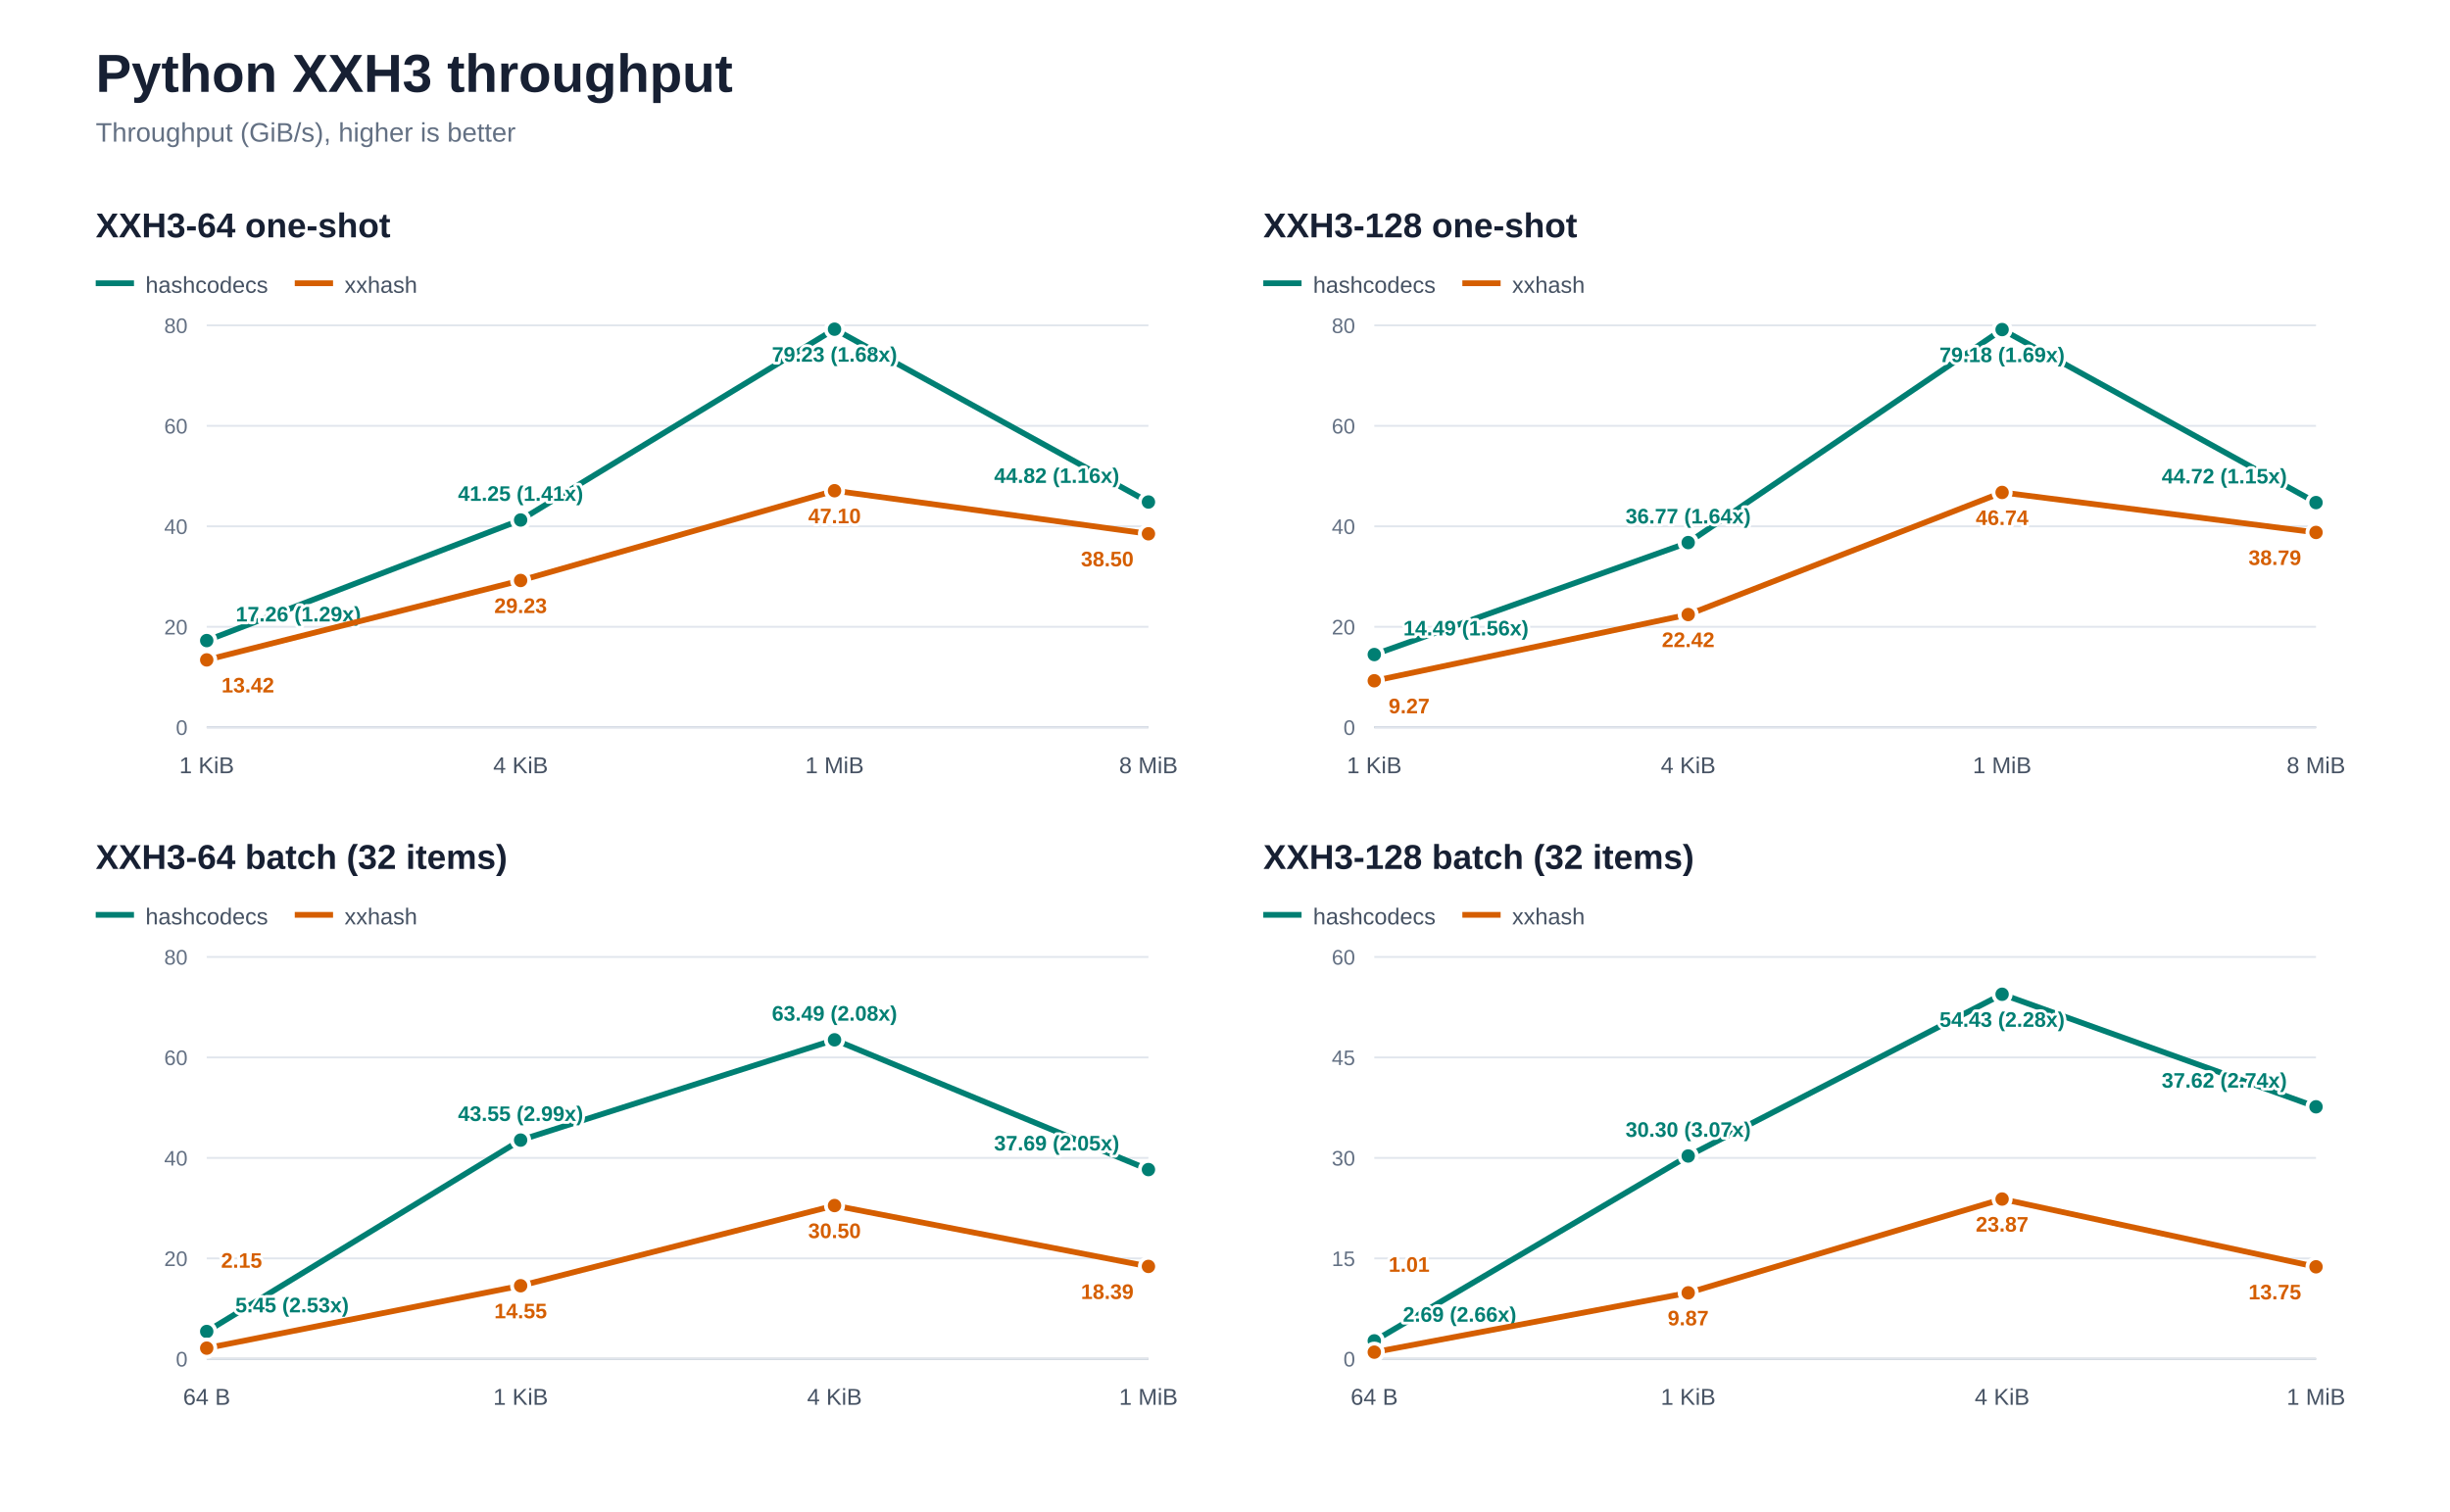
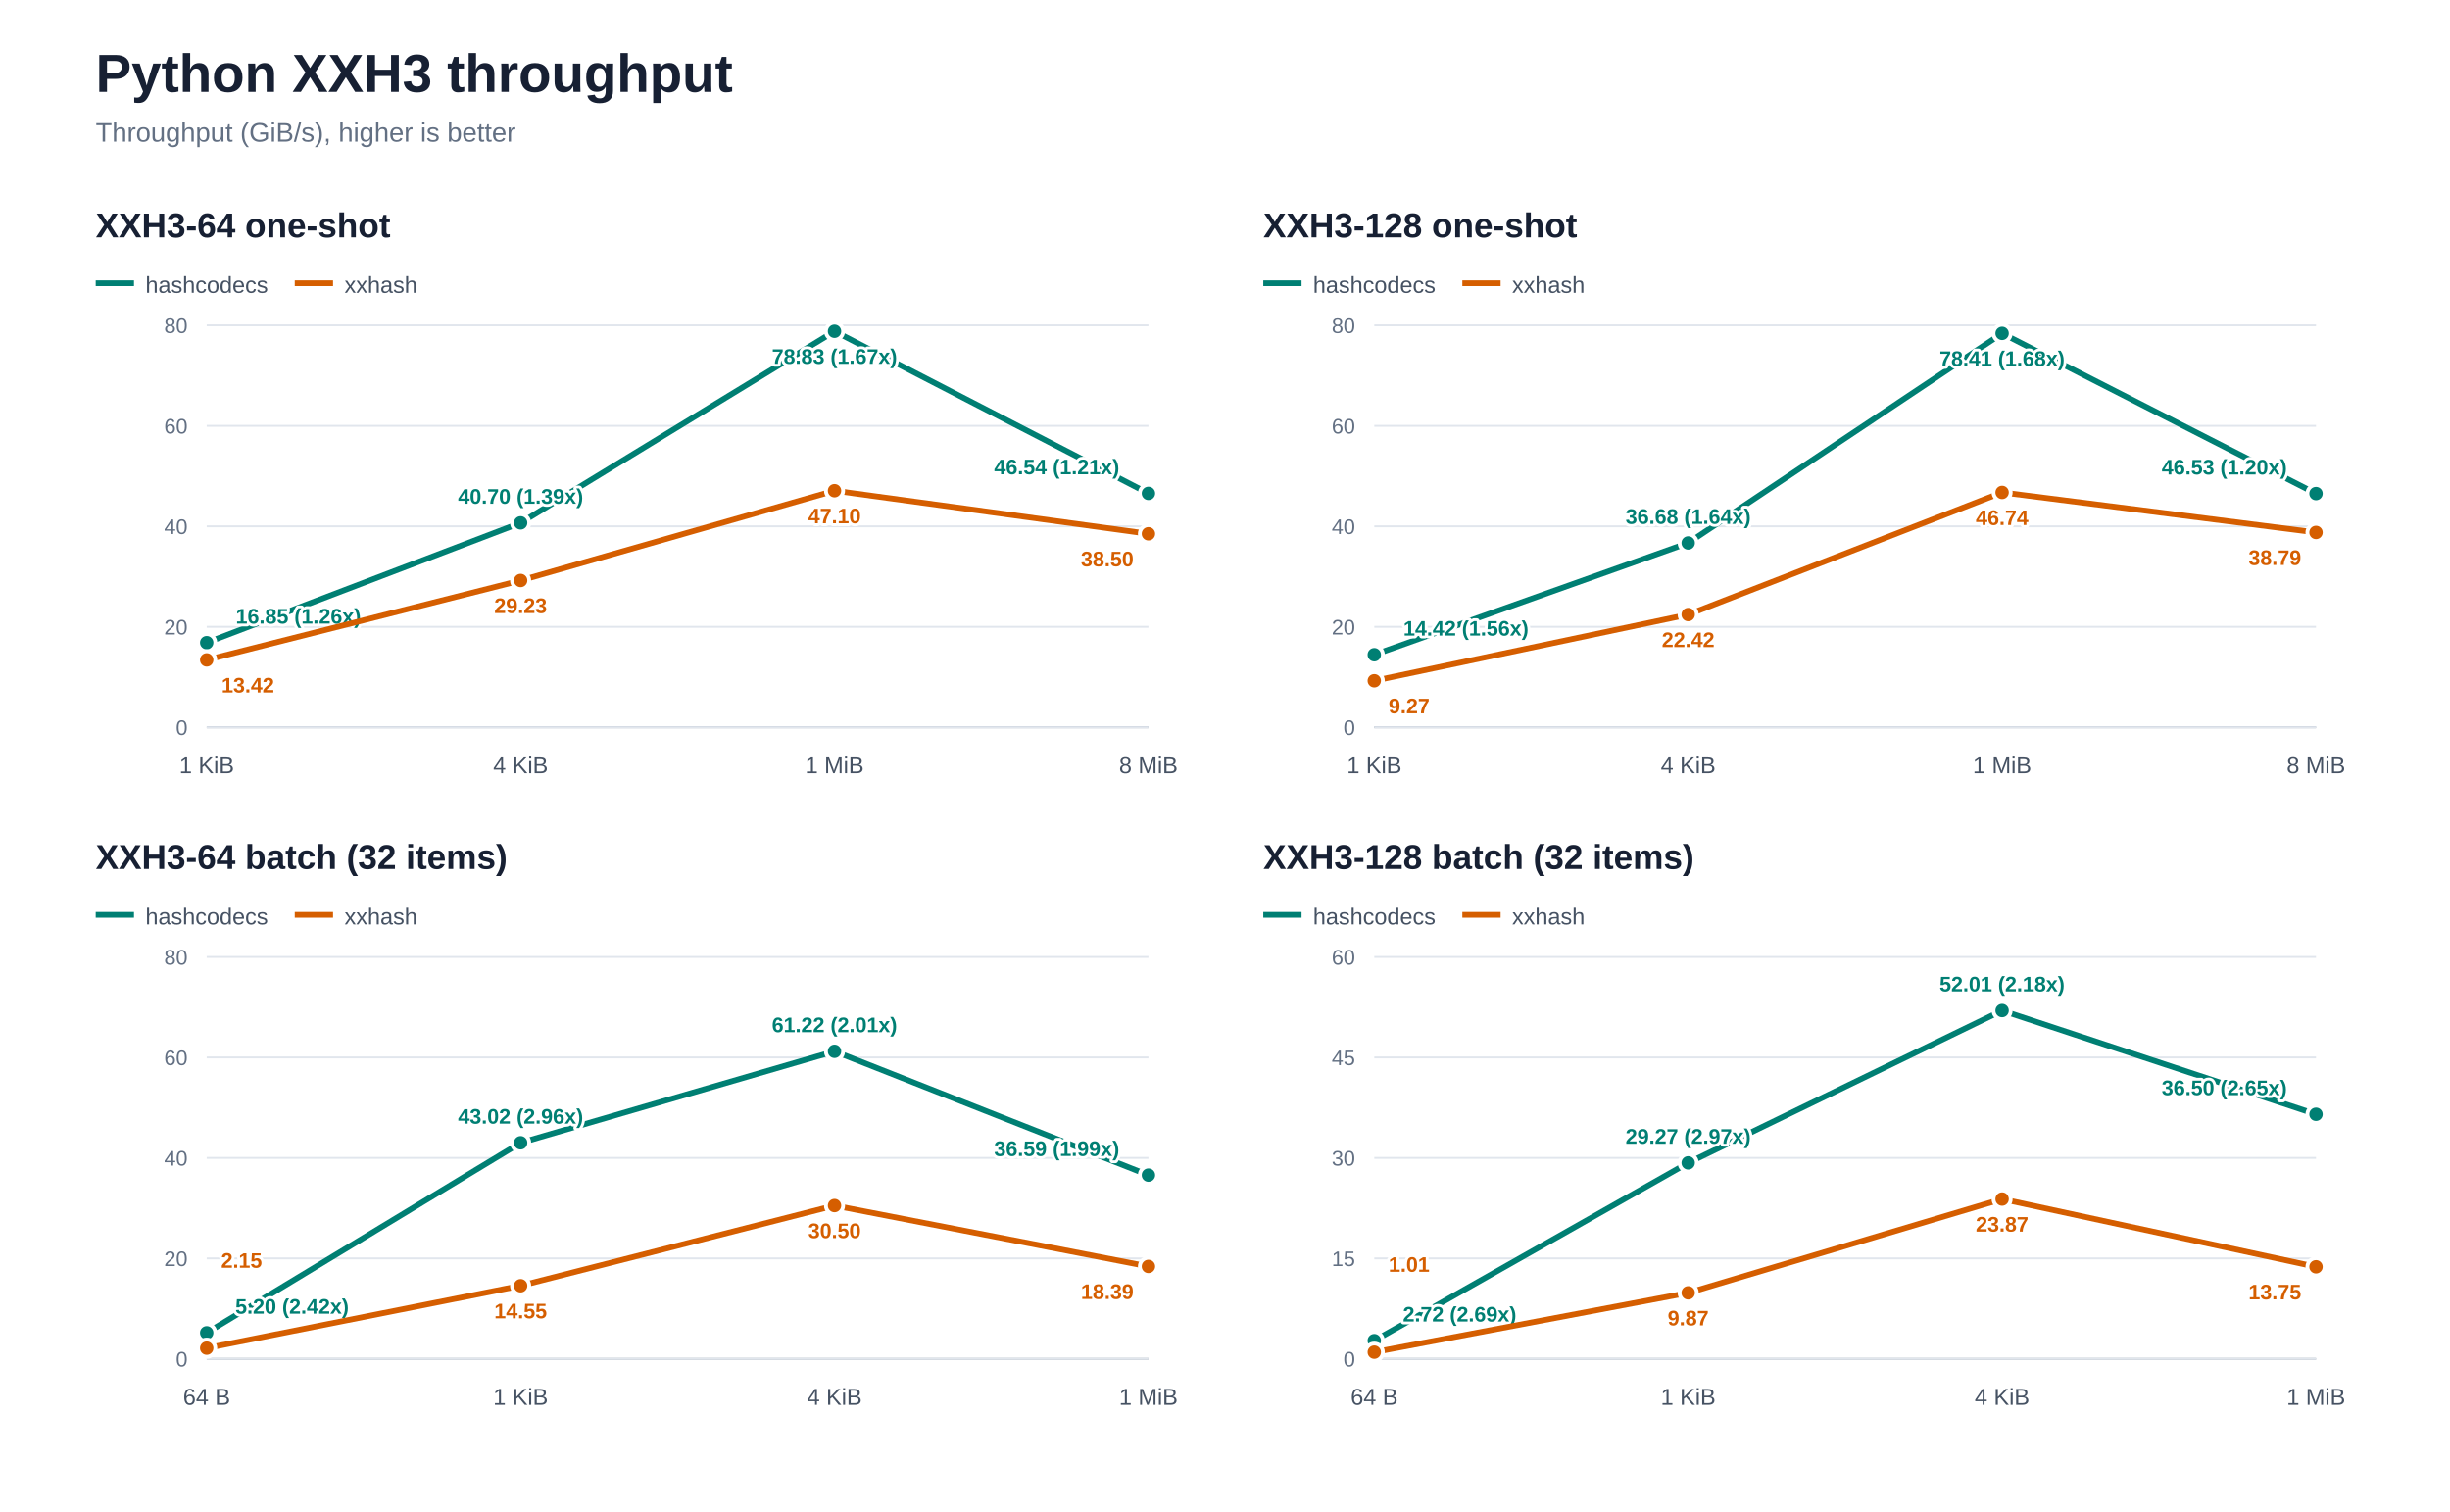
<svg xmlns="http://www.w3.org/2000/svg" width="1280" height="790" viewBox="0 0 1280 790" role="img" aria-labelledby="title desc">
  <rect width="100%" height="100%" fill="#ffffff" />
  <text x="50" y="48" fill="#172033" font-family="Segoe UI,Arial,sans-serif" font-size="28" font-weight="700">Python XXH3 throughput</text>
  <text x="50" y="74" fill="#637083" font-family="Segoe UI,Arial,sans-serif" font-size="14">Throughput (GiB/s), higher is better</text>
  <text x="50" y="124" fill="#172033" font-family="Segoe UI,Arial,sans-serif" font-size="18" font-weight="600">XXH3-64 one-shot</text>
  <line x1="108" y1="380" x2="600" y2="380" stroke="#9aa5b4" />
  <line x1="50" y1="148" x2="70" y2="148" stroke="#007f73" stroke-width="3" />
  <text x="76" y="153" fill="#465263" font-family="Segoe UI,Arial,sans-serif" font-size="12">hashcodecs</text>
  <line x1="154" y1="148" x2="174" y2="148" stroke="#d55e00" stroke-width="3" />
  <text x="180" y="153" fill="#465263" font-family="Segoe UI,Arial,sans-serif" font-size="12">xxhash</text>
  <line x1="108" y1="380.0" x2="600" y2="380.0" stroke="#e1e6ed" />
  <text x="98" y="384.0" text-anchor="end" fill="#637083" font-family="Segoe UI,Arial,sans-serif" font-size="11">0</text>
  <line x1="108" y1="327.5" x2="600" y2="327.5" stroke="#e1e6ed" />
  <text x="98" y="331.5" text-anchor="end" fill="#637083" font-family="Segoe UI,Arial,sans-serif" font-size="11">20</text>
  <line x1="108" y1="275.0" x2="600" y2="275.0" stroke="#e1e6ed" />
  <text x="98" y="279.0" text-anchor="end" fill="#637083" font-family="Segoe UI,Arial,sans-serif" font-size="11">40</text>
  <line x1="108" y1="222.5" x2="600" y2="222.5" stroke="#e1e6ed" />
  <text x="98" y="226.5" text-anchor="end" fill="#637083" font-family="Segoe UI,Arial,sans-serif" font-size="11">60</text>
  <line x1="108" y1="170.0" x2="600" y2="170.0" stroke="#e1e6ed" />
  <text x="98" y="174.0" text-anchor="end" fill="#637083" font-family="Segoe UI,Arial,sans-serif" font-size="11">80</text>
  <text x="108.0" y="404" text-anchor="middle" fill="#465263" font-family="Segoe UI,Arial,sans-serif" font-size="12">1 KiB</text>
  <text x="272.0" y="404" text-anchor="middle" fill="#465263" font-family="Segoe UI,Arial,sans-serif" font-size="12">4 KiB</text>
  <text x="436.0" y="404" text-anchor="middle" fill="#465263" font-family="Segoe UI,Arial,sans-serif" font-size="12">1 MiB</text>
  <text x="600.0" y="404" text-anchor="middle" fill="#465263" font-family="Segoe UI,Arial,sans-serif" font-size="12">8 MiB</text>
-   <polyline points="108.0,334.7 272.0,271.7 436.0,172.0 600.0,262.3" fill="none" stroke="#007f73" stroke-width="3" stroke-linejoin="round" stroke-linecap="round" />
-   <circle cx="108.0" cy="334.7" r="4.5" fill="#007f73" stroke="#ffffff" stroke-width="2" />
-   <text x="155.9" y="324.7" text-anchor="middle" fill="#007f73" font-family="Segoe UI,Arial,sans-serif" font-size="11" font-weight="600" paint-order="stroke" stroke="#ffffff" stroke-width="3" stroke-linejoin="round">17.26 (1.29x)</text>
-   <circle cx="272.0" cy="271.7" r="4.5" fill="#007f73" stroke="#ffffff" stroke-width="2" />
-   <text x="272.0" y="261.7" text-anchor="middle" fill="#007f73" font-family="Segoe UI,Arial,sans-serif" font-size="11" font-weight="600" paint-order="stroke" stroke="#ffffff" stroke-width="3" stroke-linejoin="round">41.25 (1.41x)</text>
-   <circle cx="436.0" cy="172.0" r="4.5" fill="#007f73" stroke="#ffffff" stroke-width="2" />
-   <text x="436.0" y="189.0" text-anchor="middle" fill="#007f73" font-family="Segoe UI,Arial,sans-serif" font-size="11" font-weight="600" paint-order="stroke" stroke="#ffffff" stroke-width="3" stroke-linejoin="round">79.23 (1.68x)</text>
-   <circle cx="600.0" cy="262.3" r="4.5" fill="#007f73" stroke="#ffffff" stroke-width="2" />
-   <text x="552.1" y="252.3" text-anchor="middle" fill="#007f73" font-family="Segoe UI,Arial,sans-serif" font-size="11" font-weight="600" paint-order="stroke" stroke="#ffffff" stroke-width="3" stroke-linejoin="round">44.82 (1.16x)</text>
+   <polyline points="108.0,335.8 272.0,273.2 436.0,173.1 600.0,257.8" fill="none" stroke="#007f73" stroke-width="3" stroke-linejoin="round" stroke-linecap="round" />
+   <circle cx="108.0" cy="335.8" r="4.5" fill="#007f73" stroke="#ffffff" stroke-width="2" />
+   <text x="155.9" y="325.8" text-anchor="middle" fill="#007f73" font-family="Segoe UI,Arial,sans-serif" font-size="11" font-weight="600" paint-order="stroke" stroke="#ffffff" stroke-width="3" stroke-linejoin="round">16.85 (1.26x)</text>
+   <circle cx="272.0" cy="273.2" r="4.5" fill="#007f73" stroke="#ffffff" stroke-width="2" />
+   <text x="272.0" y="263.2" text-anchor="middle" fill="#007f73" font-family="Segoe UI,Arial,sans-serif" font-size="11" font-weight="600" paint-order="stroke" stroke="#ffffff" stroke-width="3" stroke-linejoin="round">40.70 (1.39x)</text>
+   <circle cx="436.0" cy="173.1" r="4.5" fill="#007f73" stroke="#ffffff" stroke-width="2" />
+   <text x="436.0" y="190.1" text-anchor="middle" fill="#007f73" font-family="Segoe UI,Arial,sans-serif" font-size="11" font-weight="600" paint-order="stroke" stroke="#ffffff" stroke-width="3" stroke-linejoin="round">78.83 (1.67x)</text>
+   <circle cx="600.0" cy="257.8" r="4.5" fill="#007f73" stroke="#ffffff" stroke-width="2" />
+   <text x="552.1" y="247.8" text-anchor="middle" fill="#007f73" font-family="Segoe UI,Arial,sans-serif" font-size="11" font-weight="600" paint-order="stroke" stroke="#ffffff" stroke-width="3" stroke-linejoin="round">46.54 (1.21x)</text>
  <polyline points="108.0,344.8 272.0,303.3 436.0,256.4 600.0,278.9" fill="none" stroke="#d55e00" stroke-width="3" stroke-linejoin="round" stroke-linecap="round" />
  <circle cx="108.0" cy="344.8" r="4.5" fill="#d55e00" stroke="#ffffff" stroke-width="2" />
  <text x="129.5" y="361.8" text-anchor="middle" fill="#d55e00" font-family="Segoe UI,Arial,sans-serif" font-size="11" font-weight="600" paint-order="stroke" stroke="#ffffff" stroke-width="3" stroke-linejoin="round">13.42</text>
  <circle cx="272.0" cy="303.3" r="4.5" fill="#d55e00" stroke="#ffffff" stroke-width="2" />
  <text x="272.0" y="320.3" text-anchor="middle" fill="#d55e00" font-family="Segoe UI,Arial,sans-serif" font-size="11" font-weight="600" paint-order="stroke" stroke="#ffffff" stroke-width="3" stroke-linejoin="round">29.23</text>
  <circle cx="436.0" cy="256.4" r="4.5" fill="#d55e00" stroke="#ffffff" stroke-width="2" />
  <text x="436.0" y="273.4" text-anchor="middle" fill="#d55e00" font-family="Segoe UI,Arial,sans-serif" font-size="11" font-weight="600" paint-order="stroke" stroke="#ffffff" stroke-width="3" stroke-linejoin="round">47.10</text>
  <circle cx="600.0" cy="278.9" r="4.5" fill="#d55e00" stroke="#ffffff" stroke-width="2" />
  <text x="578.5" y="295.9" text-anchor="middle" fill="#d55e00" font-family="Segoe UI,Arial,sans-serif" font-size="11" font-weight="600" paint-order="stroke" stroke="#ffffff" stroke-width="3" stroke-linejoin="round">38.50</text>
  <text x="660" y="124" fill="#172033" font-family="Segoe UI,Arial,sans-serif" font-size="18" font-weight="600">XXH3-128 one-shot</text>
  <line x1="718" y1="380" x2="1210" y2="380" stroke="#9aa5b4" />
  <line x1="660" y1="148" x2="680" y2="148" stroke="#007f73" stroke-width="3" />
  <text x="686" y="153" fill="#465263" font-family="Segoe UI,Arial,sans-serif" font-size="12">hashcodecs</text>
  <line x1="764" y1="148" x2="784" y2="148" stroke="#d55e00" stroke-width="3" />
  <text x="790" y="153" fill="#465263" font-family="Segoe UI,Arial,sans-serif" font-size="12">xxhash</text>
  <line x1="718" y1="380.0" x2="1210" y2="380.0" stroke="#e1e6ed" />
  <text x="708" y="384.0" text-anchor="end" fill="#637083" font-family="Segoe UI,Arial,sans-serif" font-size="11">0</text>
  <line x1="718" y1="327.5" x2="1210" y2="327.5" stroke="#e1e6ed" />
  <text x="708" y="331.5" text-anchor="end" fill="#637083" font-family="Segoe UI,Arial,sans-serif" font-size="11">20</text>
  <line x1="718" y1="275.0" x2="1210" y2="275.0" stroke="#e1e6ed" />
  <text x="708" y="279.0" text-anchor="end" fill="#637083" font-family="Segoe UI,Arial,sans-serif" font-size="11">40</text>
  <line x1="718" y1="222.5" x2="1210" y2="222.5" stroke="#e1e6ed" />
  <text x="708" y="226.5" text-anchor="end" fill="#637083" font-family="Segoe UI,Arial,sans-serif" font-size="11">60</text>
  <line x1="718" y1="170.0" x2="1210" y2="170.0" stroke="#e1e6ed" />
  <text x="708" y="174.0" text-anchor="end" fill="#637083" font-family="Segoe UI,Arial,sans-serif" font-size="11">80</text>
  <text x="718.0" y="404" text-anchor="middle" fill="#465263" font-family="Segoe UI,Arial,sans-serif" font-size="12">1 KiB</text>
  <text x="882.0" y="404" text-anchor="middle" fill="#465263" font-family="Segoe UI,Arial,sans-serif" font-size="12">4 KiB</text>
  <text x="1046.0" y="404" text-anchor="middle" fill="#465263" font-family="Segoe UI,Arial,sans-serif" font-size="12">1 MiB</text>
  <text x="1210.0" y="404" text-anchor="middle" fill="#465263" font-family="Segoe UI,Arial,sans-serif" font-size="12">8 MiB</text>
-   <polyline points="718.0,342.0 882.0,283.5 1046.0,172.2 1210.0,262.6" fill="none" stroke="#007f73" stroke-width="3" stroke-linejoin="round" stroke-linecap="round" />
-   <circle cx="718.0" cy="342.0" r="4.5" fill="#007f73" stroke="#ffffff" stroke-width="2" />
-   <text x="765.9" y="332.0" text-anchor="middle" fill="#007f73" font-family="Segoe UI,Arial,sans-serif" font-size="11" font-weight="600" paint-order="stroke" stroke="#ffffff" stroke-width="3" stroke-linejoin="round">14.49 (1.56x)</text>
-   <circle cx="882.0" cy="283.5" r="4.5" fill="#007f73" stroke="#ffffff" stroke-width="2" />
-   <text x="882.0" y="273.5" text-anchor="middle" fill="#007f73" font-family="Segoe UI,Arial,sans-serif" font-size="11" font-weight="600" paint-order="stroke" stroke="#ffffff" stroke-width="3" stroke-linejoin="round">36.77 (1.64x)</text>
-   <circle cx="1046.0" cy="172.2" r="4.5" fill="#007f73" stroke="#ffffff" stroke-width="2" />
-   <text x="1046.0" y="189.2" text-anchor="middle" fill="#007f73" font-family="Segoe UI,Arial,sans-serif" font-size="11" font-weight="600" paint-order="stroke" stroke="#ffffff" stroke-width="3" stroke-linejoin="round">79.18 (1.69x)</text>
-   <circle cx="1210.0" cy="262.6" r="4.5" fill="#007f73" stroke="#ffffff" stroke-width="2" />
-   <text x="1162.1" y="252.6" text-anchor="middle" fill="#007f73" font-family="Segoe UI,Arial,sans-serif" font-size="11" font-weight="600" paint-order="stroke" stroke="#ffffff" stroke-width="3" stroke-linejoin="round">44.72 (1.15x)</text>
+   <polyline points="718.0,342.1 882.0,283.7 1046.0,174.2 1210.0,257.9" fill="none" stroke="#007f73" stroke-width="3" stroke-linejoin="round" stroke-linecap="round" />
+   <circle cx="718.0" cy="342.1" r="4.5" fill="#007f73" stroke="#ffffff" stroke-width="2" />
+   <text x="765.9" y="332.1" text-anchor="middle" fill="#007f73" font-family="Segoe UI,Arial,sans-serif" font-size="11" font-weight="600" paint-order="stroke" stroke="#ffffff" stroke-width="3" stroke-linejoin="round">14.42 (1.56x)</text>
+   <circle cx="882.0" cy="283.7" r="4.5" fill="#007f73" stroke="#ffffff" stroke-width="2" />
+   <text x="882.0" y="273.7" text-anchor="middle" fill="#007f73" font-family="Segoe UI,Arial,sans-serif" font-size="11" font-weight="600" paint-order="stroke" stroke="#ffffff" stroke-width="3" stroke-linejoin="round">36.68 (1.64x)</text>
+   <circle cx="1046.0" cy="174.2" r="4.5" fill="#007f73" stroke="#ffffff" stroke-width="2" />
+   <text x="1046.0" y="191.2" text-anchor="middle" fill="#007f73" font-family="Segoe UI,Arial,sans-serif" font-size="11" font-weight="600" paint-order="stroke" stroke="#ffffff" stroke-width="3" stroke-linejoin="round">78.41 (1.68x)</text>
+   <circle cx="1210.0" cy="257.9" r="4.5" fill="#007f73" stroke="#ffffff" stroke-width="2" />
+   <text x="1162.1" y="247.9" text-anchor="middle" fill="#007f73" font-family="Segoe UI,Arial,sans-serif" font-size="11" font-weight="600" paint-order="stroke" stroke="#ffffff" stroke-width="3" stroke-linejoin="round">46.53 (1.20x)</text>
  <polyline points="718.0,355.7 882.0,321.1 1046.0,257.3 1210.0,278.2" fill="none" stroke="#d55e00" stroke-width="3" stroke-linejoin="round" stroke-linecap="round" />
  <circle cx="718.0" cy="355.7" r="4.5" fill="#d55e00" stroke="#ffffff" stroke-width="2" />
  <text x="736.2" y="372.7" text-anchor="middle" fill="#d55e00" font-family="Segoe UI,Arial,sans-serif" font-size="11" font-weight="600" paint-order="stroke" stroke="#ffffff" stroke-width="3" stroke-linejoin="round">9.27</text>
  <circle cx="882.0" cy="321.1" r="4.5" fill="#d55e00" stroke="#ffffff" stroke-width="2" />
  <text x="882.0" y="338.1" text-anchor="middle" fill="#d55e00" font-family="Segoe UI,Arial,sans-serif" font-size="11" font-weight="600" paint-order="stroke" stroke="#ffffff" stroke-width="3" stroke-linejoin="round">22.42</text>
  <circle cx="1046.0" cy="257.3" r="4.5" fill="#d55e00" stroke="#ffffff" stroke-width="2" />
  <text x="1046.0" y="274.3" text-anchor="middle" fill="#d55e00" font-family="Segoe UI,Arial,sans-serif" font-size="11" font-weight="600" paint-order="stroke" stroke="#ffffff" stroke-width="3" stroke-linejoin="round">46.74</text>
  <circle cx="1210.0" cy="278.2" r="4.5" fill="#d55e00" stroke="#ffffff" stroke-width="2" />
  <text x="1188.5" y="295.2" text-anchor="middle" fill="#d55e00" font-family="Segoe UI,Arial,sans-serif" font-size="11" font-weight="600" paint-order="stroke" stroke="#ffffff" stroke-width="3" stroke-linejoin="round">38.79</text>
  <text x="50" y="454" fill="#172033" font-family="Segoe UI,Arial,sans-serif" font-size="18" font-weight="600">XXH3-64 batch (32 items)</text>
  <line x1="108" y1="710" x2="600" y2="710" stroke="#9aa5b4" />
  <line x1="50" y1="478" x2="70" y2="478" stroke="#007f73" stroke-width="3" />
  <text x="76" y="483" fill="#465263" font-family="Segoe UI,Arial,sans-serif" font-size="12">hashcodecs</text>
  <line x1="154" y1="478" x2="174" y2="478" stroke="#d55e00" stroke-width="3" />
  <text x="180" y="483" fill="#465263" font-family="Segoe UI,Arial,sans-serif" font-size="12">xxhash</text>
  <line x1="108" y1="710.0" x2="600" y2="710.0" stroke="#e1e6ed" />
  <text x="98" y="714.0" text-anchor="end" fill="#637083" font-family="Segoe UI,Arial,sans-serif" font-size="11">0</text>
  <line x1="108" y1="657.5" x2="600" y2="657.5" stroke="#e1e6ed" />
  <text x="98" y="661.5" text-anchor="end" fill="#637083" font-family="Segoe UI,Arial,sans-serif" font-size="11">20</text>
  <line x1="108" y1="605.0" x2="600" y2="605.0" stroke="#e1e6ed" />
  <text x="98" y="609.0" text-anchor="end" fill="#637083" font-family="Segoe UI,Arial,sans-serif" font-size="11">40</text>
  <line x1="108" y1="552.5" x2="600" y2="552.5" stroke="#e1e6ed" />
  <text x="98" y="556.5" text-anchor="end" fill="#637083" font-family="Segoe UI,Arial,sans-serif" font-size="11">60</text>
  <line x1="108" y1="500.0" x2="600" y2="500.0" stroke="#e1e6ed" />
  <text x="98" y="504.0" text-anchor="end" fill="#637083" font-family="Segoe UI,Arial,sans-serif" font-size="11">80</text>
  <text x="108.0" y="734" text-anchor="middle" fill="#465263" font-family="Segoe UI,Arial,sans-serif" font-size="12">64 B</text>
  <text x="272.0" y="734" text-anchor="middle" fill="#465263" font-family="Segoe UI,Arial,sans-serif" font-size="12">1 KiB</text>
  <text x="436.0" y="734" text-anchor="middle" fill="#465263" font-family="Segoe UI,Arial,sans-serif" font-size="12">4 KiB</text>
  <text x="600.0" y="734" text-anchor="middle" fill="#465263" font-family="Segoe UI,Arial,sans-serif" font-size="12">1 MiB</text>
-   <polyline points="108.0,695.7 272.0,595.7 436.0,543.3 600.0,611.1" fill="none" stroke="#007f73" stroke-width="3" stroke-linejoin="round" stroke-linecap="round" />
-   <circle cx="108.0" cy="695.7" r="4.5" fill="#007f73" stroke="#ffffff" stroke-width="2" />
-   <text x="152.6" y="685.7" text-anchor="middle" fill="#007f73" font-family="Segoe UI,Arial,sans-serif" font-size="11" font-weight="600" paint-order="stroke" stroke="#ffffff" stroke-width="3" stroke-linejoin="round">5.45 (2.53x)</text>
-   <circle cx="272.0" cy="595.7" r="4.5" fill="#007f73" stroke="#ffffff" stroke-width="2" />
-   <text x="272.0" y="585.7" text-anchor="middle" fill="#007f73" font-family="Segoe UI,Arial,sans-serif" font-size="11" font-weight="600" paint-order="stroke" stroke="#ffffff" stroke-width="3" stroke-linejoin="round">43.55 (2.99x)</text>
-   <circle cx="436.0" cy="543.3" r="4.5" fill="#007f73" stroke="#ffffff" stroke-width="2" />
-   <text x="436.0" y="533.3" text-anchor="middle" fill="#007f73" font-family="Segoe UI,Arial,sans-serif" font-size="11" font-weight="600" paint-order="stroke" stroke="#ffffff" stroke-width="3" stroke-linejoin="round">63.49 (2.08x)</text>
-   <circle cx="600.0" cy="611.1" r="4.5" fill="#007f73" stroke="#ffffff" stroke-width="2" />
-   <text x="552.1" y="601.1" text-anchor="middle" fill="#007f73" font-family="Segoe UI,Arial,sans-serif" font-size="11" font-weight="600" paint-order="stroke" stroke="#ffffff" stroke-width="3" stroke-linejoin="round">37.69 (2.05x)</text>
+   <polyline points="108.0,696.4 272.0,597.1 436.0,549.3 600.0,614.0" fill="none" stroke="#007f73" stroke-width="3" stroke-linejoin="round" stroke-linecap="round" />
+   <circle cx="108.0" cy="696.4" r="4.5" fill="#007f73" stroke="#ffffff" stroke-width="2" />
+   <text x="152.6" y="686.4" text-anchor="middle" fill="#007f73" font-family="Segoe UI,Arial,sans-serif" font-size="11" font-weight="600" paint-order="stroke" stroke="#ffffff" stroke-width="3" stroke-linejoin="round">5.20 (2.42x)</text>
+   <circle cx="272.0" cy="597.1" r="4.5" fill="#007f73" stroke="#ffffff" stroke-width="2" />
+   <text x="272.0" y="587.1" text-anchor="middle" fill="#007f73" font-family="Segoe UI,Arial,sans-serif" font-size="11" font-weight="600" paint-order="stroke" stroke="#ffffff" stroke-width="3" stroke-linejoin="round">43.02 (2.96x)</text>
+   <circle cx="436.0" cy="549.3" r="4.5" fill="#007f73" stroke="#ffffff" stroke-width="2" />
+   <text x="436.0" y="539.3" text-anchor="middle" fill="#007f73" font-family="Segoe UI,Arial,sans-serif" font-size="11" font-weight="600" paint-order="stroke" stroke="#ffffff" stroke-width="3" stroke-linejoin="round">61.22 (2.01x)</text>
+   <circle cx="600.0" cy="614.0" r="4.5" fill="#007f73" stroke="#ffffff" stroke-width="2" />
+   <text x="552.1" y="604.0" text-anchor="middle" fill="#007f73" font-family="Segoe UI,Arial,sans-serif" font-size="11" font-weight="600" paint-order="stroke" stroke="#ffffff" stroke-width="3" stroke-linejoin="round">36.59 (1.99x)</text>
  <polyline points="108.0,704.4 272.0,671.8 436.0,629.9 600.0,661.7" fill="none" stroke="#d55e00" stroke-width="3" stroke-linejoin="round" stroke-linecap="round" />
  <circle cx="108.0" cy="704.4" r="4.5" fill="#d55e00" stroke="#ffffff" stroke-width="2" />
  <text x="126.2" y="662.4" text-anchor="middle" fill="#d55e00" font-family="Segoe UI,Arial,sans-serif" font-size="11" font-weight="600" paint-order="stroke" stroke="#ffffff" stroke-width="3" stroke-linejoin="round">2.15</text>
  <circle cx="272.0" cy="671.8" r="4.5" fill="#d55e00" stroke="#ffffff" stroke-width="2" />
  <text x="272.0" y="688.8" text-anchor="middle" fill="#d55e00" font-family="Segoe UI,Arial,sans-serif" font-size="11" font-weight="600" paint-order="stroke" stroke="#ffffff" stroke-width="3" stroke-linejoin="round">14.55</text>
  <circle cx="436.0" cy="629.9" r="4.5" fill="#d55e00" stroke="#ffffff" stroke-width="2" />
  <text x="436.0" y="646.9" text-anchor="middle" fill="#d55e00" font-family="Segoe UI,Arial,sans-serif" font-size="11" font-weight="600" paint-order="stroke" stroke="#ffffff" stroke-width="3" stroke-linejoin="round">30.50</text>
  <circle cx="600.0" cy="661.7" r="4.5" fill="#d55e00" stroke="#ffffff" stroke-width="2" />
  <text x="578.5" y="678.7" text-anchor="middle" fill="#d55e00" font-family="Segoe UI,Arial,sans-serif" font-size="11" font-weight="600" paint-order="stroke" stroke="#ffffff" stroke-width="3" stroke-linejoin="round">18.39</text>
  <text x="660" y="454" fill="#172033" font-family="Segoe UI,Arial,sans-serif" font-size="18" font-weight="600">XXH3-128 batch (32 items)</text>
  <line x1="718" y1="710" x2="1210" y2="710" stroke="#9aa5b4" />
  <line x1="660" y1="478" x2="680" y2="478" stroke="#007f73" stroke-width="3" />
  <text x="686" y="483" fill="#465263" font-family="Segoe UI,Arial,sans-serif" font-size="12">hashcodecs</text>
  <line x1="764" y1="478" x2="784" y2="478" stroke="#d55e00" stroke-width="3" />
  <text x="790" y="483" fill="#465263" font-family="Segoe UI,Arial,sans-serif" font-size="12">xxhash</text>
  <line x1="718" y1="710.0" x2="1210" y2="710.0" stroke="#e1e6ed" />
  <text x="708" y="714.0" text-anchor="end" fill="#637083" font-family="Segoe UI,Arial,sans-serif" font-size="11">0</text>
  <line x1="718" y1="657.5" x2="1210" y2="657.5" stroke="#e1e6ed" />
  <text x="708" y="661.5" text-anchor="end" fill="#637083" font-family="Segoe UI,Arial,sans-serif" font-size="11">15</text>
  <line x1="718" y1="605.0" x2="1210" y2="605.0" stroke="#e1e6ed" />
  <text x="708" y="609.0" text-anchor="end" fill="#637083" font-family="Segoe UI,Arial,sans-serif" font-size="11">30</text>
  <line x1="718" y1="552.5" x2="1210" y2="552.5" stroke="#e1e6ed" />
  <text x="708" y="556.5" text-anchor="end" fill="#637083" font-family="Segoe UI,Arial,sans-serif" font-size="11">45</text>
  <line x1="718" y1="500.0" x2="1210" y2="500.0" stroke="#e1e6ed" />
  <text x="708" y="504.0" text-anchor="end" fill="#637083" font-family="Segoe UI,Arial,sans-serif" font-size="11">60</text>
  <text x="718.0" y="734" text-anchor="middle" fill="#465263" font-family="Segoe UI,Arial,sans-serif" font-size="12">64 B</text>
  <text x="882.0" y="734" text-anchor="middle" fill="#465263" font-family="Segoe UI,Arial,sans-serif" font-size="12">1 KiB</text>
  <text x="1046.0" y="734" text-anchor="middle" fill="#465263" font-family="Segoe UI,Arial,sans-serif" font-size="12">4 KiB</text>
  <text x="1210.0" y="734" text-anchor="middle" fill="#465263" font-family="Segoe UI,Arial,sans-serif" font-size="12">1 MiB</text>
-   <polyline points="718.0,700.6 882.0,604.0 1046.0,519.5 1210.0,578.3" fill="none" stroke="#007f73" stroke-width="3" stroke-linejoin="round" stroke-linecap="round" />
-   <circle cx="718.0" cy="700.6" r="4.5" fill="#007f73" stroke="#ffffff" stroke-width="2" />
-   <text x="762.6" y="690.6" text-anchor="middle" fill="#007f73" font-family="Segoe UI,Arial,sans-serif" font-size="11" font-weight="600" paint-order="stroke" stroke="#ffffff" stroke-width="3" stroke-linejoin="round">2.69 (2.66x)</text>
-   <circle cx="882.0" cy="604.0" r="4.5" fill="#007f73" stroke="#ffffff" stroke-width="2" />
-   <text x="882.0" y="594.0" text-anchor="middle" fill="#007f73" font-family="Segoe UI,Arial,sans-serif" font-size="11" font-weight="600" paint-order="stroke" stroke="#ffffff" stroke-width="3" stroke-linejoin="round">30.30 (3.07x)</text>
-   <circle cx="1046.0" cy="519.5" r="4.5" fill="#007f73" stroke="#ffffff" stroke-width="2" />
-   <text x="1046.0" y="536.5" text-anchor="middle" fill="#007f73" font-family="Segoe UI,Arial,sans-serif" font-size="11" font-weight="600" paint-order="stroke" stroke="#ffffff" stroke-width="3" stroke-linejoin="round">54.43 (2.28x)</text>
-   <circle cx="1210.0" cy="578.3" r="4.5" fill="#007f73" stroke="#ffffff" stroke-width="2" />
-   <text x="1162.1" y="568.3" text-anchor="middle" fill="#007f73" font-family="Segoe UI,Arial,sans-serif" font-size="11" font-weight="600" paint-order="stroke" stroke="#ffffff" stroke-width="3" stroke-linejoin="round">37.62 (2.74x)</text>
+   <polyline points="718.0,700.5 882.0,607.6 1046.0,528.0 1210.0,582.2" fill="none" stroke="#007f73" stroke-width="3" stroke-linejoin="round" stroke-linecap="round" />
+   <circle cx="718.0" cy="700.5" r="4.5" fill="#007f73" stroke="#ffffff" stroke-width="2" />
+   <text x="762.6" y="690.5" text-anchor="middle" fill="#007f73" font-family="Segoe UI,Arial,sans-serif" font-size="11" font-weight="600" paint-order="stroke" stroke="#ffffff" stroke-width="3" stroke-linejoin="round">2.72 (2.69x)</text>
+   <circle cx="882.0" cy="607.6" r="4.5" fill="#007f73" stroke="#ffffff" stroke-width="2" />
+   <text x="882.0" y="597.6" text-anchor="middle" fill="#007f73" font-family="Segoe UI,Arial,sans-serif" font-size="11" font-weight="600" paint-order="stroke" stroke="#ffffff" stroke-width="3" stroke-linejoin="round">29.27 (2.97x)</text>
+   <circle cx="1046.0" cy="528.0" r="4.5" fill="#007f73" stroke="#ffffff" stroke-width="2" />
+   <text x="1046.0" y="518.0" text-anchor="middle" fill="#007f73" font-family="Segoe UI,Arial,sans-serif" font-size="11" font-weight="600" paint-order="stroke" stroke="#ffffff" stroke-width="3" stroke-linejoin="round">52.01 (2.18x)</text>
+   <circle cx="1210.0" cy="582.2" r="4.5" fill="#007f73" stroke="#ffffff" stroke-width="2" />
+   <text x="1162.1" y="572.2" text-anchor="middle" fill="#007f73" font-family="Segoe UI,Arial,sans-serif" font-size="11" font-weight="600" paint-order="stroke" stroke="#ffffff" stroke-width="3" stroke-linejoin="round">36.50 (2.65x)</text>
  <polyline points="718.0,706.5 882.0,675.5 1046.0,626.5 1210.0,661.9" fill="none" stroke="#d55e00" stroke-width="3" stroke-linejoin="round" stroke-linecap="round" />
  <circle cx="718.0" cy="706.5" r="4.5" fill="#d55e00" stroke="#ffffff" stroke-width="2" />
  <text x="736.2" y="664.5" text-anchor="middle" fill="#d55e00" font-family="Segoe UI,Arial,sans-serif" font-size="11" font-weight="600" paint-order="stroke" stroke="#ffffff" stroke-width="3" stroke-linejoin="round">1.01</text>
  <circle cx="882.0" cy="675.5" r="4.5" fill="#d55e00" stroke="#ffffff" stroke-width="2" />
  <text x="882.0" y="692.5" text-anchor="middle" fill="#d55e00" font-family="Segoe UI,Arial,sans-serif" font-size="11" font-weight="600" paint-order="stroke" stroke="#ffffff" stroke-width="3" stroke-linejoin="round">9.87</text>
  <circle cx="1046.0" cy="626.5" r="4.5" fill="#d55e00" stroke="#ffffff" stroke-width="2" />
  <text x="1046.0" y="643.5" text-anchor="middle" fill="#d55e00" font-family="Segoe UI,Arial,sans-serif" font-size="11" font-weight="600" paint-order="stroke" stroke="#ffffff" stroke-width="3" stroke-linejoin="round">23.87</text>
  <circle cx="1210.0" cy="661.9" r="4.5" fill="#d55e00" stroke="#ffffff" stroke-width="2" />
  <text x="1188.5" y="678.9" text-anchor="middle" fill="#d55e00" font-family="Segoe UI,Arial,sans-serif" font-size="11" font-weight="600" paint-order="stroke" stroke="#ffffff" stroke-width="3" stroke-linejoin="round">13.75</text>
</svg>
